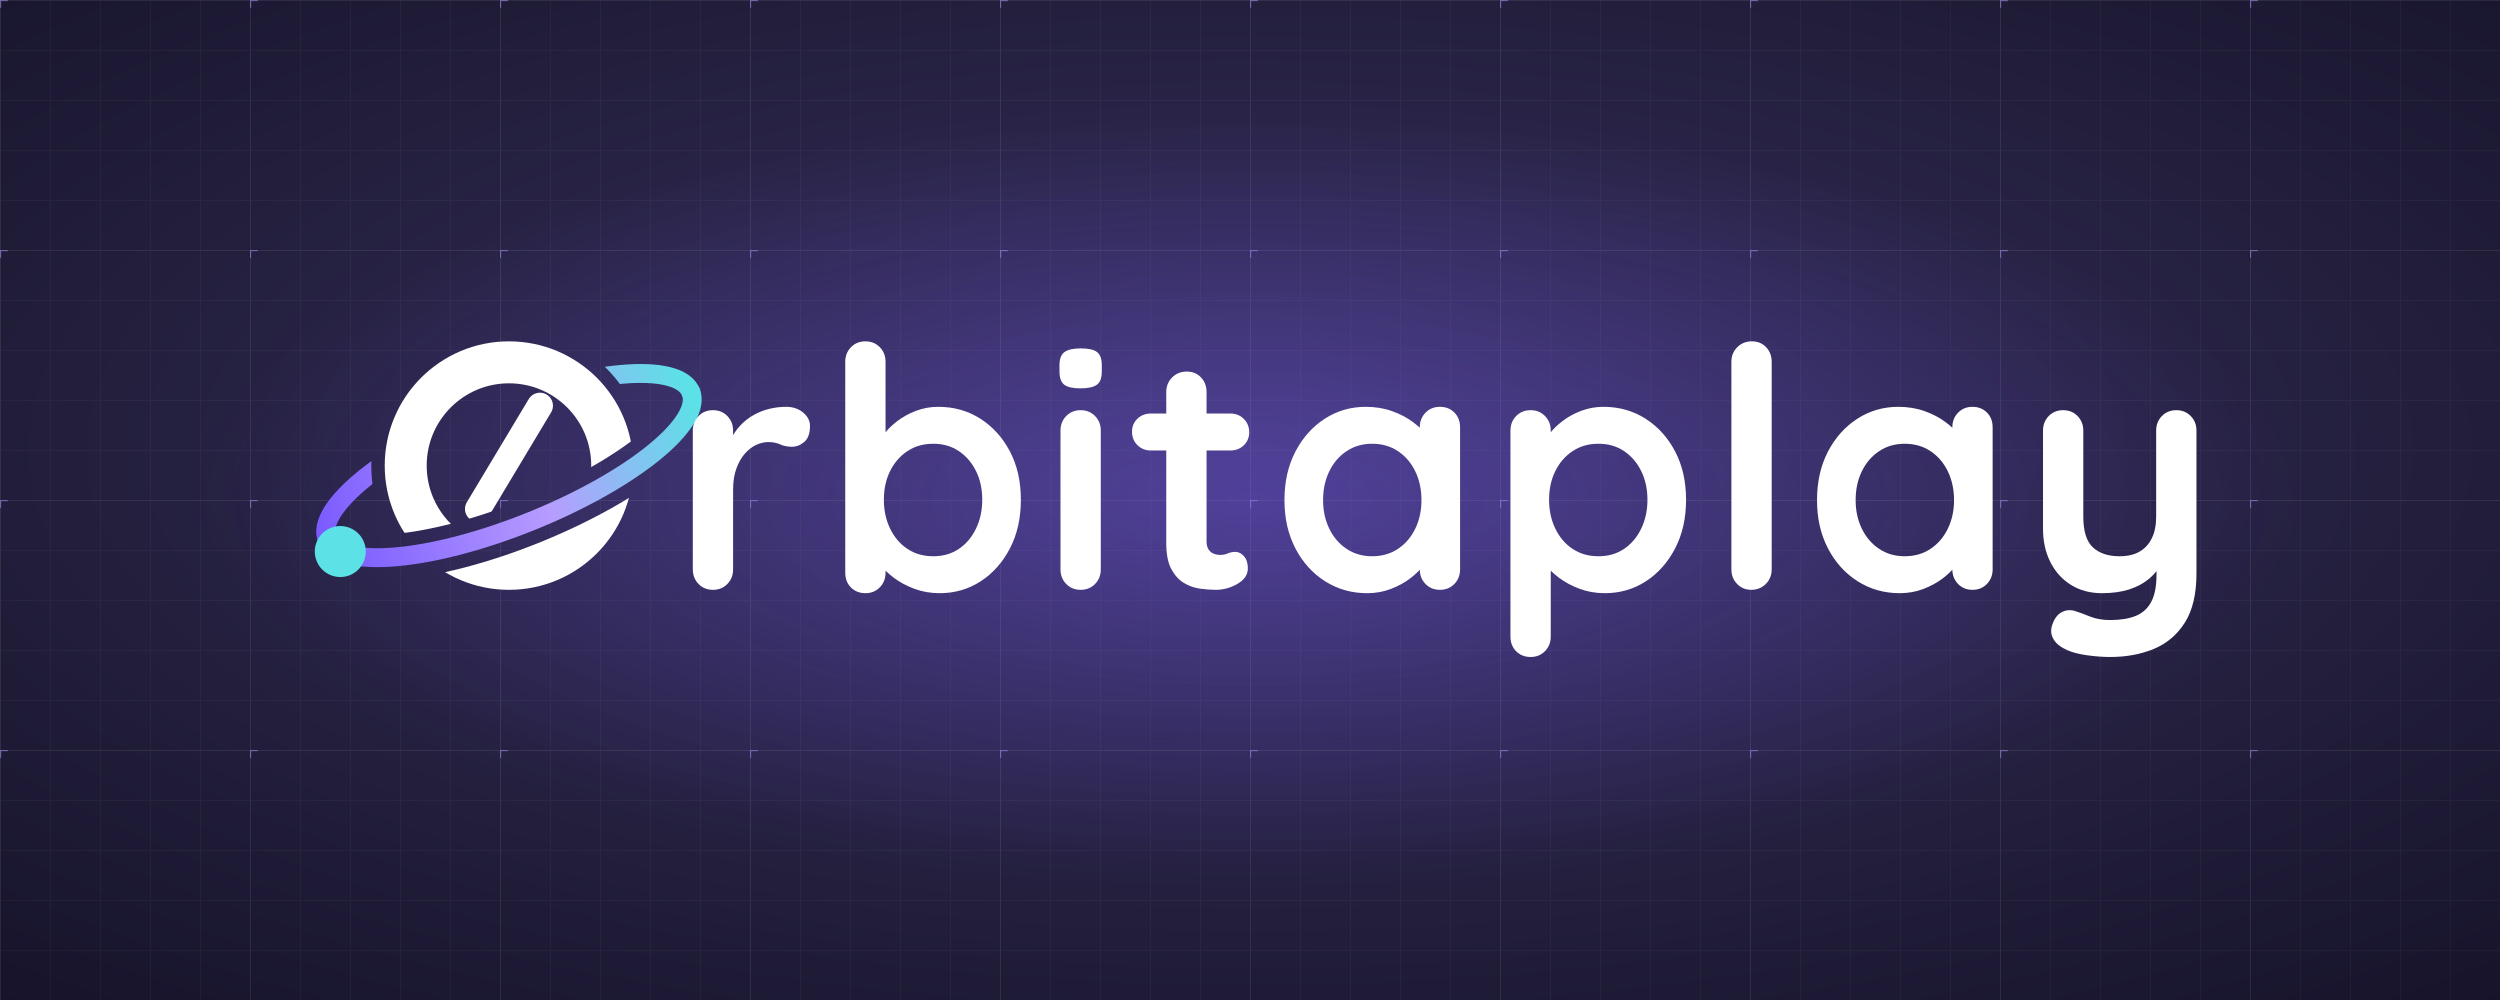
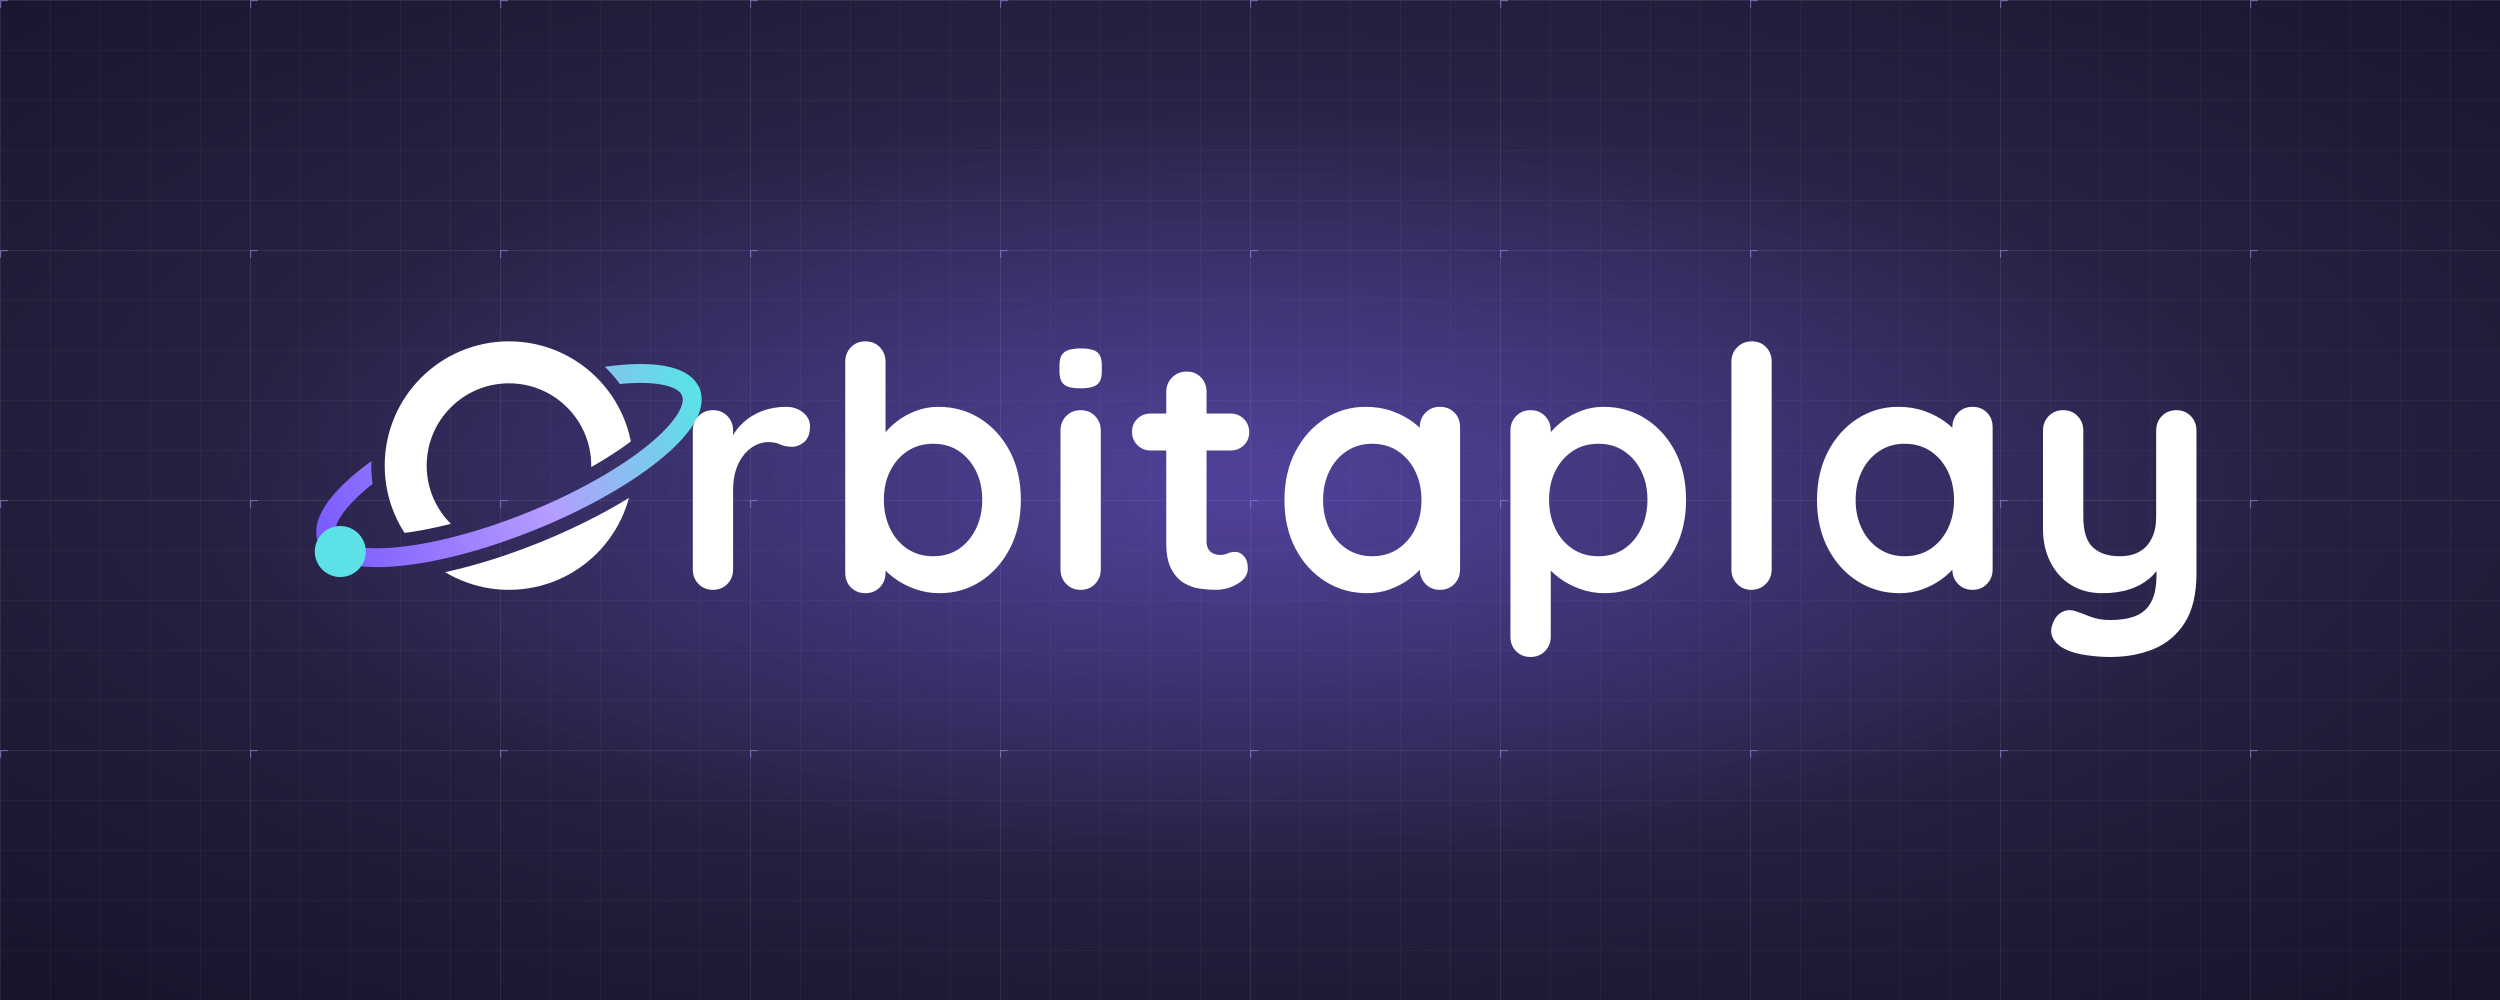
<svg xmlns="http://www.w3.org/2000/svg" viewBox="0 0 1600 640" width="1600" height="640">
  <defs>
    <radialGradient id="bg" cx=".5" cy=".45" r=".75">
      <stop offset="0" stop-color="#3b3366" />
      <stop offset=".6" stop-color="#231f3d" />
      <stop offset="1" stop-color="#16132a" />
    </radialGradient>
    <pattern id="g1" width="32" height="32" patternUnits="userSpaceOnUse">
      <path d="M32 0H0V32" fill="none" stroke="#fff" stroke-opacity=".045" />
    </pattern>
    <pattern id="g2" width="160" height="160" patternUnits="userSpaceOnUse">
      <path d="M160 0H0V160" fill="none" stroke="#fff" stroke-opacity=".07" />
      <path d="M-5 0H5M0 -5V5" stroke="#B69CFF" stroke-opacity=".5" stroke-width="1.5" />
    </pattern>
    <radialGradient id="glow" cx=".5" cy=".5" r=".5">
      <stop offset="0" stop-color="#7C5CFF" stop-opacity=".35" />
      <stop offset="1" stop-color="#7C5CFF" stop-opacity="0" />
    </radialGradient>
  </defs>
  <rect width="1600" height="640" fill="url(#bg)" />
  <rect width="1600" height="640" fill="url(#g1)" />
  <rect width="1600" height="640" fill="url(#g2)" />
  <ellipse cx="800.0" cy="320.0" rx="672.0" ry="243.2" fill="url(#glow)" />
  <g transform="translate(246.22 218.46) scale(0.214904)">
    <defs>
      <linearGradient id="ring" x1="0" y1="0" x2="1" y2="0" gradientUnits="objectBoundingBox">
        <stop offset="0" stop-color="#7C5CFF" />
        <stop offset=".55" stop-color="#B69CFF" />
        <stop offset="1" stop-color="#5CE1E6" />
      </linearGradient>
      <mask id="cutFront" maskUnits="userSpaceOnUse" x="-5480.5" y="-1480" width="16441.5" height="3700">
        <rect x="-5480.5" y="-1480" width="16441.5" height="3700" fill="#fff" />
        <g transform="translate(370.0 370.0) rotate(-22)">
          <path d="M-584.25 0 A584.25 178.35 0 0 0 584.25 0" fill="none" stroke="#000" stroke-width="136.25" stroke-linecap="round" />
        </g>
      </mask>
      <mask id="cutBack" maskUnits="userSpaceOnUse" x="-5480.5" y="-1480" width="16441.5" height="3700">
        <rect x="-5480.5" y="-1480" width="16441.5" height="3700" fill="#fff" />
        <circle cx="370.0" cy="370.0" r="410.0" fill="#000" />
      </mask>
    </defs>
    <g mask="url(#cutFront)" fill="none" stroke="#fff" stroke-linecap="round">
      <circle cx="370.0" cy="370.0" r="307.5" stroke-width="125" />
-       <path d="M277.75 499.15 L462.25 191.65" stroke-width="77.5" />
    </g>
    <g mask="url(#cutBack)">
      <g transform="translate(370.0 370.0) rotate(-22)" fill="none" stroke="url(#ring)" stroke-width="56.25" stroke-linecap="round">
        <path d="M-584.25 0 A584.25 178.35 0 0 1 584.25 0" />
      </g>
    </g>
    <g transform="translate(370.0 370.0) rotate(-22)" fill="none" stroke="url(#ring)" stroke-width="56.25" stroke-linecap="round">
      <path d="M-584.25 0 A584.25 178.35 0 0 0 584.25 0" />
      <circle cx="-561.617" cy="49.16" r="75.938" fill="#5CE1E6" stroke="none" />
    </g>
    <g fill="#fff">
      <path d="M977.5 740Q951.5 740 934.5 722.5Q917.5 705 917.5 679V266Q917.5 240 934.5 222.5Q951.5 205 977.5 205Q1003.5 205 1020.5 222.5Q1037.5 240 1037.5 266V360L1030.5 293Q1041.5 269 1059.0 250.5Q1076.5 232 1098.5 219.5Q1120.5 207 1145.5 201.0Q1170.5 195 1195.5 195Q1225.5 195 1246.0 212.0Q1266.5 229 1266.5 252Q1266.5 285 1249.5 299.5Q1232.5 314 1212.5 314Q1193.5 314 1178.0 307.0Q1162.5 300 1142.5 300Q1124.5 300 1106.0 308.5Q1087.5 317 1072.0 335.0Q1056.5 353 1047.0 379.5Q1037.5 406 1037.5 442V679Q1037.5 705 1020.5 722.5Q1003.5 740 977.5 740Z" />
      <path d="M1648.5 195Q1718.5 195 1774.0 230.5Q1829.5 266 1862.0 328.0Q1894.5 390 1894.5 472Q1894.5 554 1862.0 616.5Q1829.5 679 1775.0 714.5Q1720.5 750 1652.5 750Q1612.5 750 1577.5 737.0Q1542.5 724 1516.0 704.0Q1489.5 684 1475.0 663.5Q1460.5 643 1460.5 629L1491.5 616V689Q1491.5 715 1474.5 732.5Q1457.5 750 1431.5 750Q1405.5 750 1388.5 733.0Q1371.5 716 1371.5 689V61Q1371.5 35 1388.5 17.5Q1405.5 0 1431.5 0Q1457.5 0 1474.5 17.5Q1491.5 35 1491.5 61V315L1474.5 306Q1474.5 293 1488.5 274.5Q1502.5 256 1526.5 237.5Q1550.5 219 1582.0 207.0Q1613.5 195 1648.5 195ZM1633.5 305Q1589.5 305 1556.5 327.0Q1523.5 349 1505.0 386.5Q1486.5 424 1486.5 472Q1486.5 519 1505.0 557.5Q1523.5 596 1556.5 618.0Q1589.5 640 1633.5 640Q1677.5 640 1710.0 618.0Q1742.5 596 1761.0 557.5Q1779.5 519 1779.5 472Q1779.5 424 1761.0 386.5Q1742.5 349 1710.0 327.0Q1677.5 305 1633.5 305Z" />
      <path d="M2132.5 679Q2132.5 705 2115.5 722.5Q2098.5 740 2072.5 740Q2046.5 740 2029.5 722.5Q2012.5 705 2012.5 679V266Q2012.5 240 2029.5 222.5Q2046.5 205 2072.5 205Q2098.5 205 2115.5 222.5Q2132.5 240 2132.5 266ZM2071.5 140Q2037.5 140 2023.5 129.0Q2009.5 118 2009.5 90V71Q2009.5 42 2025.0 31.5Q2040.5 21 2072.5 21Q2107.5 21 2121.5 32.0Q2135.5 43 2135.5 71V90Q2135.5 119 2120.5 129.5Q2105.5 140 2071.5 140Z" />
      <path d="M2281.5 215H2518.5Q2542.5 215 2558.5 231.0Q2574.5 247 2574.5 271Q2574.5 294 2558.5 309.5Q2542.5 325 2518.5 325H2281.5Q2257.5 325 2241.5 309.0Q2225.5 293 2225.5 269Q2225.5 246 2241.5 230.5Q2257.5 215 2281.5 215ZM2388.5 90Q2414.5 90 2431.0 107.5Q2447.5 125 2447.5 151V596Q2447.5 610 2453.0 619.0Q2458.5 628 2468.0 632.0Q2477.5 636 2488.5 636Q2500.5 636 2510.5 631.5Q2520.5 627 2533.5 627Q2547.5 627 2559.0 640.0Q2570.5 653 2570.5 676Q2570.5 704 2540.0 722.0Q2509.5 740 2474.5 740Q2453.5 740 2428.0 736.5Q2402.5 733 2380.0 719.5Q2357.5 706 2342.5 678.0Q2327.5 650 2327.5 601V151Q2327.5 125 2345.0 107.5Q2362.5 90 2388.5 90Z" />
      <path d="M3142.5 195Q3168.5 195 3185.5 212.0Q3202.5 229 3202.5 256V679Q3202.5 705 3185.5 722.5Q3168.5 740 3142.5 740Q3116.5 740 3099.5 722.5Q3082.5 705 3082.5 679V630L3104.5 639Q3104.5 652 3090.5 670.5Q3076.5 689 3052.5 707.0Q3028.5 725 2996.0 737.5Q2963.5 750 2925.5 750Q2856.5 750 2800.5 714.5Q2744.5 679 2712.0 616.5Q2679.5 554 2679.5 473Q2679.5 391 2712.0 328.5Q2744.5 266 2799.5 230.5Q2854.5 195 2921.5 195Q2964.5 195 3000.5 208.0Q3036.5 221 3063.0 241.0Q3089.5 261 3104.0 281.5Q3118.5 302 3118.5 316L3082.5 329V256Q3082.5 230 3099.5 212.5Q3116.5 195 3142.5 195ZM2940.5 640Q2984.5 640 3017.5 618.0Q3050.5 596 3069.0 558.0Q3087.5 520 3087.5 473Q3087.5 425 3069.0 387.0Q3050.5 349 3017.5 327.0Q2984.5 305 2940.5 305Q2897.5 305 2864.5 327.0Q2831.5 349 2813.0 387.0Q2794.5 425 2794.5 473Q2794.5 520 2813.0 558.0Q2831.5 596 2864.5 618.0Q2897.5 640 2940.5 640Z" />
      <path d="M3629.5 195Q3699.5 195 3755.0 230.5Q3810.5 266 3843.0 328.0Q3875.5 390 3875.5 472Q3875.5 554 3843.0 616.5Q3810.5 679 3756.0 714.5Q3701.5 750 3633.5 750Q3593.5 750 3558.5 737.0Q3523.5 724 3497.0 704.0Q3470.5 684 3456.0 663.5Q3441.5 643 3441.5 629L3472.5 616V879Q3472.5 905 3455.5 922.5Q3438.5 940 3412.5 940Q3386.5 940 3369.5 923.0Q3352.5 906 3352.5 879V266Q3352.5 240 3369.5 222.5Q3386.5 205 3412.5 205Q3438.5 205 3455.5 222.5Q3472.5 240 3472.5 266V315L3455.5 306Q3455.5 293 3469.5 274.5Q3483.5 256 3507.5 237.5Q3531.5 219 3563.0 207.0Q3594.5 195 3629.5 195ZM3614.5 305Q3570.5 305 3537.5 327.0Q3504.5 349 3486.0 386.5Q3467.5 424 3467.5 472Q3467.5 519 3486.0 557.5Q3504.5 596 3537.5 618.0Q3570.5 640 3614.5 640Q3658.5 640 3691.0 618.0Q3723.5 596 3742.0 557.5Q3760.5 519 3760.5 472Q3760.5 424 3742.0 386.5Q3723.5 349 3691.0 327.0Q3658.5 305 3614.5 305Z" />
      <path d="M4130.5 679Q4130.5 705 4113.0 722.5Q4095.5 740 4069.5 740Q4044.5 740 4027.5 722.5Q4010.5 705 4010.5 679V61Q4010.5 35 4028.0 17.5Q4045.5 0 4071.5 0Q4097.5 0 4114.0 17.5Q4130.5 35 4130.5 61Z" />
      <path d="M4728.5 195Q4754.5 195 4771.5 212.0Q4788.5 229 4788.5 256V679Q4788.5 705 4771.5 722.5Q4754.5 740 4728.5 740Q4702.5 740 4685.5 722.5Q4668.5 705 4668.5 679V630L4690.5 639Q4690.5 652 4676.5 670.5Q4662.5 689 4638.5 707.0Q4614.5 725 4582.0 737.5Q4549.5 750 4511.5 750Q4442.5 750 4386.5 714.5Q4330.5 679 4298.0 616.5Q4265.5 554 4265.5 473Q4265.5 391 4298.0 328.5Q4330.5 266 4385.5 230.5Q4440.5 195 4507.5 195Q4550.5 195 4586.5 208.0Q4622.5 221 4649.0 241.0Q4675.5 261 4690.0 281.5Q4704.5 302 4704.5 316L4668.5 329V256Q4668.5 230 4685.5 212.5Q4702.5 195 4728.5 195ZM4526.5 640Q4570.5 640 4603.5 618.0Q4636.5 596 4655.0 558.0Q4673.5 520 4673.5 473Q4673.5 425 4655.0 387.0Q4636.5 349 4603.5 327.0Q4570.5 305 4526.5 305Q4483.5 305 4450.5 327.0Q4417.5 349 4399.0 387.0Q4380.5 425 4380.5 473Q4380.5 520 4399.0 558.0Q4417.5 596 4450.5 618.0Q4483.5 640 4526.5 640Z" />
      <path d="M5335.5 205Q5361.5 205 5378.5 222.5Q5395.5 240 5395.5 266V691Q5395.5 783 5361.0 837.5Q5326.5 892 5268.5 916.0Q5210.5 940 5138.5 940Q5106.5 940 5070.5 935.0Q5034.5 930 5011.5 920Q4981.5 907 4970.0 887.5Q4958.5 868 4965.5 846Q4974.5 817 4994.5 806.5Q5014.5 796 5036.5 804Q5052.5 809 5078.5 819.5Q5104.5 830 5138.5 830Q5184.5 830 5215.0 817.5Q5245.5 805 5261.0 775.5Q5276.5 746 5276.5 695V628L5297.5 652Q5280.5 685 5255.0 706.5Q5229.5 728 5194.5 739.0Q5159.5 750 5114.5 750Q5061.5 750 5022.0 725.5Q4982.5 701 4960.5 657.5Q4938.5 614 4938.5 558V266Q4938.5 240 4955.5 222.5Q4972.5 205 4998.5 205Q5024.5 205 5041.5 222.5Q5058.5 240 5058.5 266V522Q5058.5 587 5087.0 613.5Q5115.5 640 5166.5 640Q5201.5 640 5225.5 626.5Q5249.5 613 5262.5 586.5Q5275.5 560 5275.5 522V266Q5275.5 240 5292.5 222.5Q5309.5 205 5335.5 205Z" />
    </g>
  </g>
</svg>
